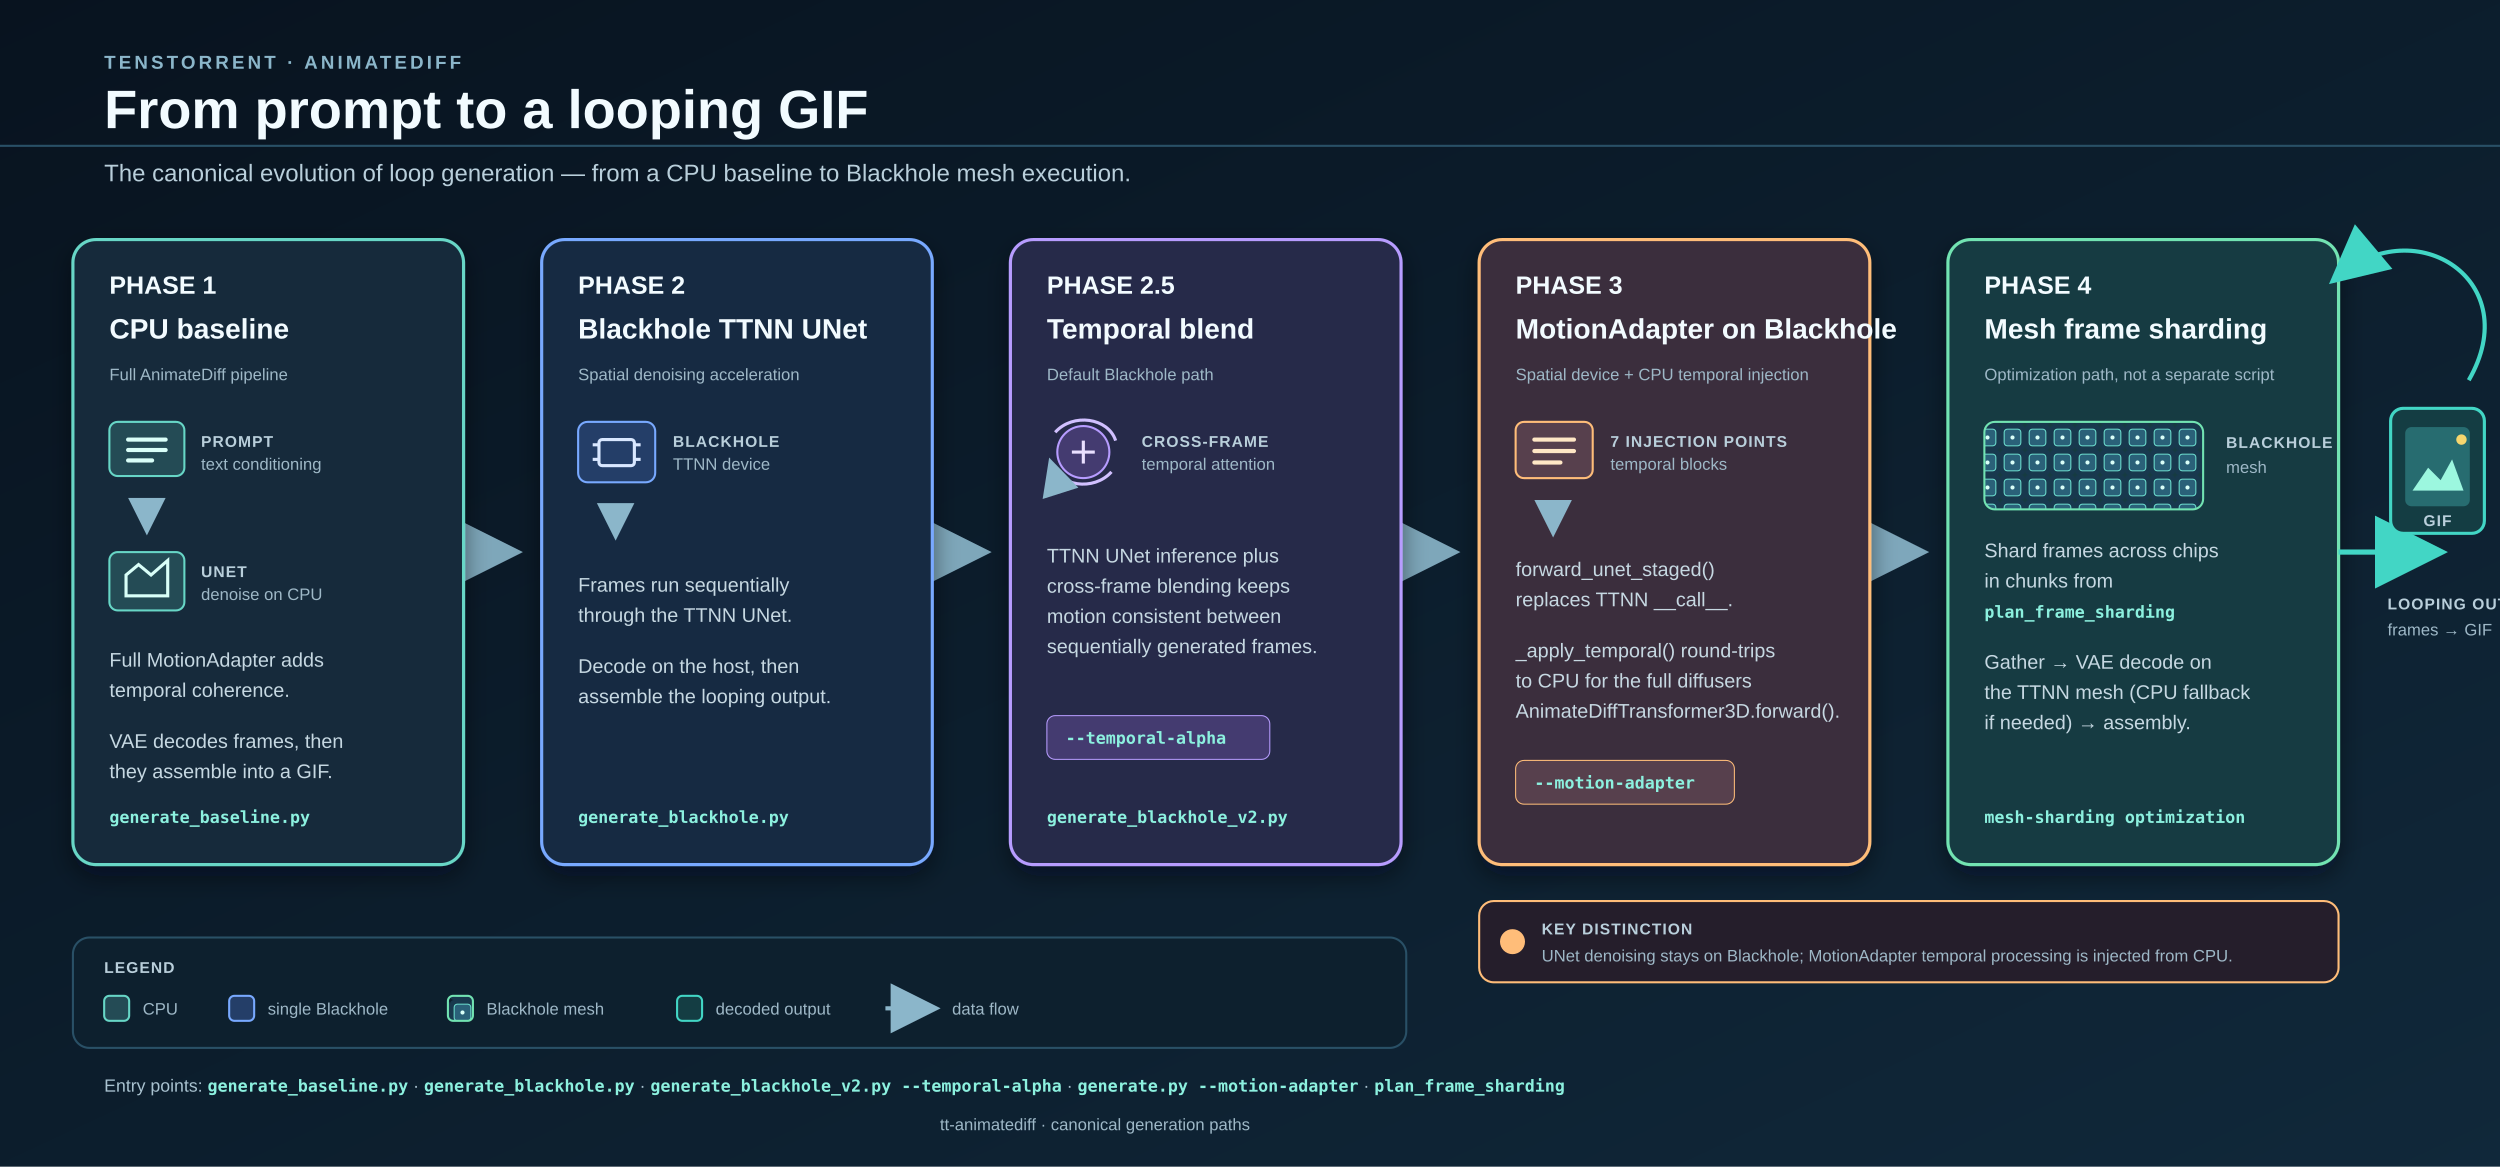
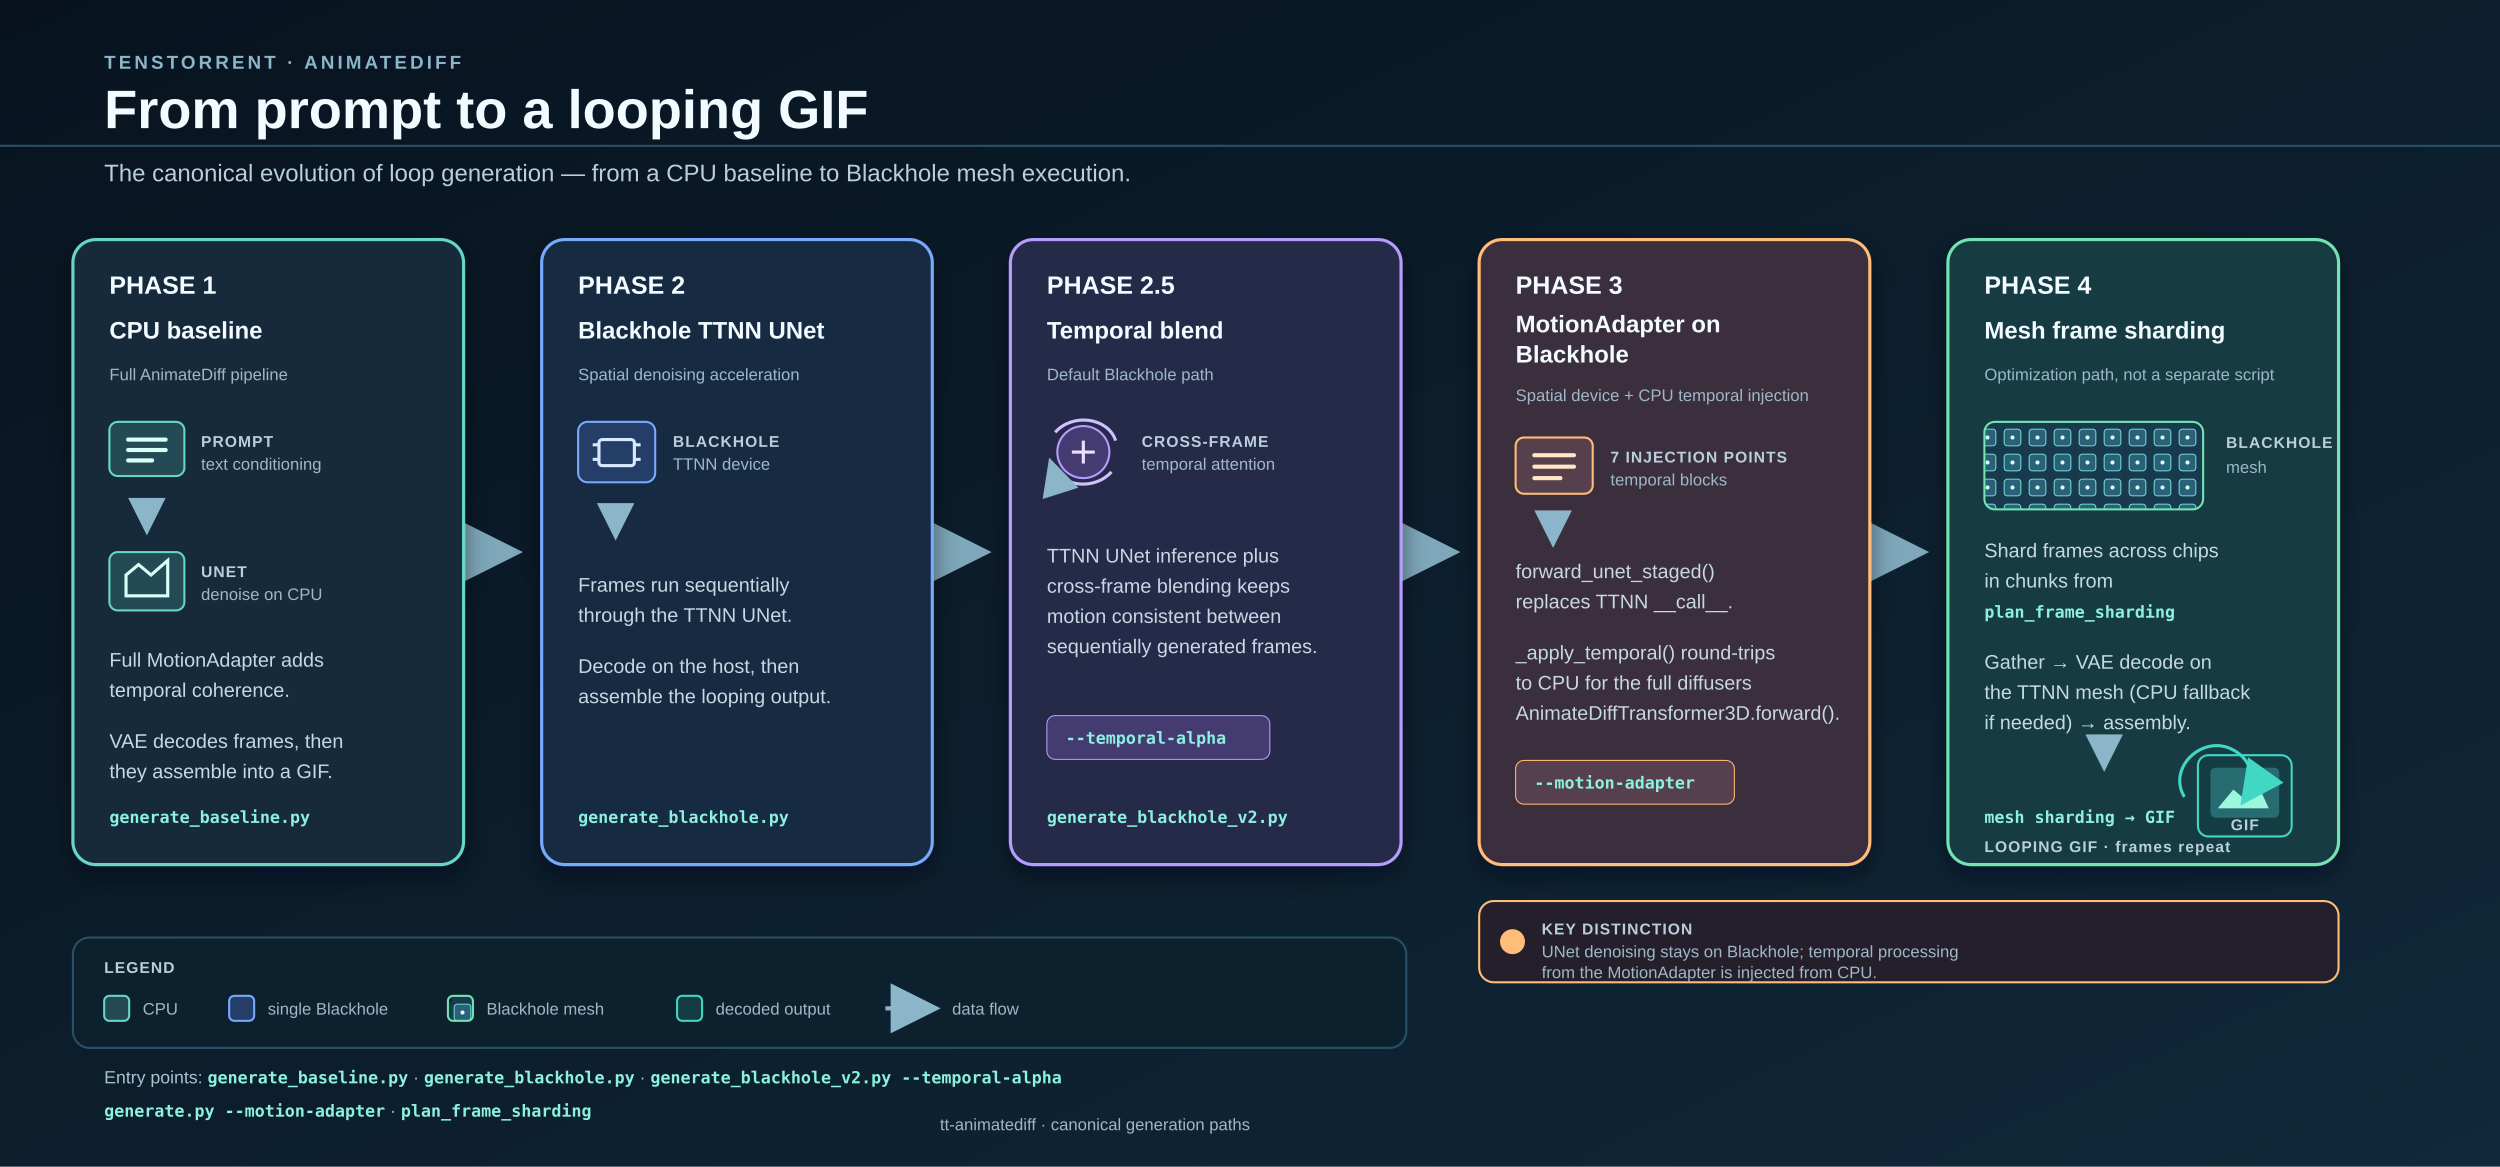
<svg xmlns="http://www.w3.org/2000/svg" width="2400" height="1120" viewBox="0 0 2400 1120" role="img" aria-labelledby="title desc">
  <defs>
    <linearGradient id="bg" x1="0" x2="1" y1="0" y2="1">
      <stop offset="0" stop-color="#08131f" />
      <stop offset="1" stop-color="#10283a" />
    </linearGradient>
    <linearGradient id="hero" x1="0" x2="1">
      <stop offset="0" stop-color="#42d6c5" />
      <stop offset="1" stop-color="#79a9ff" />
    </linearGradient>
    <filter id="shadow" x="-20%" y="-20%" width="140%" height="150%">
      <feDropShadow dx="0" dy="10" stdDeviation="12" flood-color="#020912" flood-opacity=".45" />
    </filter>
    <marker id="arrow" markerWidth="12" markerHeight="12" refX="10" refY="6" orient="auto">
      <path d="M0,0 L12,6 L0,12 Z" fill="#8bb6ca" />
    </marker>
    <marker id="loop-arrow" markerWidth="14" markerHeight="14" refX="11" refY="7" orient="auto">
      <path d="M0,0 L14,7 L0,14 Z" fill="#42d6c5" />
    </marker>
    <pattern id="mesh" width="24" height="24" patternUnits="userSpaceOnUse">
      <rect width="24" height="24" rx="4" fill="#18394e" />
      <rect x="4" y="4" width="16" height="16" rx="3" fill="#2a6179" stroke="#6de0d0" stroke-width="1" />
      <circle cx="12" cy="12" r="2" fill="#d9fff8" />
    </pattern>
    <style>
      .eyebrow { font: 700 18px 'Segoe UI', Arial, sans-serif; letter-spacing: 3px; text-transform: uppercase; fill: #8bb6ca; }
      .title { font: 800 52px 'Segoe UI', Arial, sans-serif; fill: #f2fbff; }
      .subtitle { font: 400 23px 'Segoe UI', Arial, sans-serif; fill: #b9cfdb; }
      .phase { font: 800 24px 'Segoe UI', Arial, sans-serif; fill: #f2fbff; }
-       .card-title { font: 750 27px 'Segoe UI', Arial, sans-serif; fill: #f2fbff; }
+       .card-title { font: 750 23px 'Segoe UI', Arial, sans-serif; fill: #f2fbff; }
      .body { font: 400 19px 'Segoe UI', Arial, sans-serif; fill: #c6d8e2; }
      .small { font: 400 16px 'Segoe UI', Arial, sans-serif; fill: #9eb8c7; }
      .code { font: 600 16px 'SFMono-Regular', Consolas, monospace; fill: #8cf1df; }
      .label { font: 700 15px 'Segoe UI', Arial, sans-serif; letter-spacing: 1px; fill: #b9cfdb; }
      .footer { font: 400 17px 'Segoe UI', Arial, sans-serif; fill: #a9c2d0; }
    </style>
  </defs>
  <rect width="2400" height="1120" fill="url(#bg)" />
  <path d="M0 140 H2400" stroke="#295066" stroke-width="2" />
  <text x="100" y="66" class="eyebrow">TENSTORRENT · ANIMATEDIFF</text>
  <text x="100" y="123" class="title">From prompt to a looping GIF</text>
  <text x="100" y="174" class="subtitle">The canonical evolution of loop generation — from a CPU baseline to Blackhole mesh execution.</text>
  <g fill="none" stroke="#8bb6ca" stroke-width="5" marker-end="url(#arrow)" opacity=".9">
    <path d="M445 530 H492" />
    <path d="M895 530 H942" />
    <path d="M1345 530 H1392" />
    <path d="M1795 530 H1842" />
  </g>
  <g filter="url(#shadow)">
    <rect x="70" y="230" width="375" height="600" rx="22" fill="#142b3b" stroke="#67d6c6" stroke-width="3" />
    <rect x="520" y="230" width="375" height="600" rx="22" fill="#172b43" stroke="#78a9ff" stroke-width="3" />
    <rect x="970" y="230" width="375" height="600" rx="22" fill="#272b48" stroke="#b79cff" stroke-width="3" />
    <rect x="1420" y="230" width="375" height="600" rx="22" fill="#3a2d3d" stroke="#ffbd79" stroke-width="3" />
    <rect x="1870" y="230" width="375" height="600" rx="22" fill="#183b42" stroke="#72e3b2" stroke-width="3" />
  </g>
  <text x="105" y="282" class="phase" fill="#67d6c6">PHASE 1</text>
  <text x="105" y="325" class="card-title">CPU baseline</text>
  <text x="105" y="365" class="small">Full AnimateDiff pipeline</text>
  <g transform="translate(105 405)">
    <rect width="72" height="52" rx="8" fill="#244b55" stroke="#67d6c6" stroke-width="2" />
    <path d="M18 17h36M18 27h36M18 37h23" stroke="#d9fff8" stroke-width="4" stroke-linecap="round" />
    <text x="88" y="24" class="label">PROMPT</text>
    <text x="88" y="46" class="small">text conditioning</text>
  </g>
  <path d="M141 480v28" stroke="#67d6c6" stroke-width="3" marker-end="url(#arrow)" />
  <g transform="translate(105 530)">
    <rect width="72" height="56" rx="8" fill="#244b55" stroke="#67d6c6" stroke-width="2" />
    <path d="M16 42V22l12-10 12 10 16-14v34z" fill="none" stroke="#d9fff8" stroke-width="3" />
    <text x="88" y="24" class="label">UNET</text>
    <text x="88" y="46" class="small">denoise on CPU</text>
  </g>
  <text x="105" y="640" class="body">Full MotionAdapter adds</text>
  <text x="105" y="669" class="body">temporal coherence.</text>
  <text x="105" y="718" class="body">VAE decodes frames, then</text>
  <text x="105" y="747" class="body">they assemble into a GIF.</text>
  <text x="105" y="790" class="code">generate_baseline.py</text>
  <text x="555" y="282" class="phase">PHASE 2</text>
  <text x="555" y="325" class="card-title">Blackhole TTNN UNet</text>
  <text x="555" y="365" class="small">Spatial denoising acceleration</text>
  <g transform="translate(555 405)">
    <rect width="74" height="58" rx="9" fill="#243e68" stroke="#78a9ff" stroke-width="2" />
    <rect x="20" y="17" width="34" height="25" rx="3" fill="none" stroke="#d9e7ff" stroke-width="3" />
    <path d="M14 22h6M54 22h6M14 36h6M54 36h6" stroke="#d9e7ff" stroke-width="3" />
    <text x="91" y="24" class="label">BLACKHOLE</text>
    <text x="91" y="46" class="small">TTNN device</text>
  </g>
  <path d="M591 485v28" stroke="#78a9ff" stroke-width="3" marker-end="url(#arrow)" />
  <text x="555" y="568" class="body">Frames run sequentially</text>
  <text x="555" y="597" class="body">through the TTNN UNet.</text>
  <text x="555" y="646" class="body">Decode on the host, then</text>
  <text x="555" y="675" class="body">assemble the looping output.</text>
  <text x="555" y="790" class="code">generate_blackhole.py</text>
  <text x="1005" y="282" class="phase">PHASE 2.5</text>
  <text x="1005" y="325" class="card-title">Temporal blend</text>
  <text x="1005" y="365" class="small">Default Blackhole path</text>
  <g transform="translate(1005 405)">
    <circle cx="35" cy="29" r="25" fill="#443b70" stroke="#b79cff" stroke-width="2" />
    <path d="M24 29h22M35 18v22" stroke="#eadfff" stroke-width="3" />
    <path d="M8 10c17-19 51-14 58 8M62 48c-17 19-51 14-58-8" fill="none" stroke="#d1c0ff" stroke-width="3" marker-end="url(#arrow)" />
    <text x="91" y="24" class="label">CROSS-FRAME</text>
    <text x="91" y="46" class="small">temporal attention</text>
  </g>
  <text x="1005" y="540" class="body">TTNN UNet inference plus</text>
  <text x="1005" y="569" class="body">cross-frame blending keeps</text>
  <text x="1005" y="598" class="body">motion consistent between</text>
  <text x="1005" y="627" class="body">sequentially generated frames.</text>
  <rect x="1005" y="687" width="214" height="42" rx="8" fill="#443b70" stroke="#b79cff" />
  <text x="1023" y="714" class="code">--temporal-alpha</text>
  <text x="1005" y="790" class="code">generate_blackhole_v2.py</text>
  <text x="1455" y="282" class="phase">PHASE 3</text>
-   <text x="1455" y="325" class="card-title">MotionAdapter on Blackhole</text>
-   <text x="1455" y="365" class="small">Spatial device + CPU temporal injection</text>
-   <g transform="translate(1455 405)">
+   <text x="1455" y="319" class="card-title">MotionAdapter on</text>
+   <text x="1455" y="348" class="card-title">Blackhole</text>
+   <text x="1455" y="385" class="small">Spatial device + CPU temporal injection</text>
+   <g transform="translate(1455 420)">
    <rect width="74" height="54" rx="8" fill="#57404d" stroke="#ffbd79" stroke-width="2" />
    <path d="M18 17h38M18 28h38M18 39h25" stroke="#ffe7c5" stroke-width="4" stroke-linecap="round" />
    <text x="91" y="24" class="label">7 INJECTION POINTS</text>
    <text x="91" y="46" class="small">temporal blocks</text>
  </g>
-   <path d="M1491 480v30" stroke="#ffbd79" stroke-width="3" marker-end="url(#arrow)" />
-   <text x="1455" y="553" class="body">forward_unet_staged()</text>
-   <text x="1455" y="582" class="body">replaces TTNN __call__.</text>
-   <text x="1455" y="631" class="body">_apply_temporal() round-trips</text>
-   <text x="1455" y="660" class="body">to CPU for the full diffusers</text>
-   <text x="1455" y="689" class="body">AnimateDiffTransformer3D.forward().</text>
+   <path d="M1491 495v25" stroke="#ffbd79" stroke-width="3" marker-end="url(#arrow)" />
+   <text x="1455" y="555" class="body">forward_unet_staged()</text>
+   <text x="1455" y="584" class="body">replaces TTNN __call__.</text>
+   <text x="1455" y="633" class="body">_apply_temporal() round-trips</text>
+   <text x="1455" y="662" class="body">to CPU for the full diffusers</text>
+   <text x="1455" y="691" class="body">AnimateDiffTransformer3D.forward().</text>
  <rect x="1455" y="730" width="210" height="42" rx="8" fill="#57404d" stroke="#ffbd79" />
  <text x="1473" y="757" class="code">--motion-adapter</text>
  <text x="1905" y="282" class="phase">PHASE 4</text>
  <text x="1905" y="325" class="card-title">Mesh frame sharding</text>
  <text x="1905" y="365" class="small">Optimization path, not a separate script</text>
  <rect x="1905" y="405" width="210" height="84" rx="10" fill="url(#mesh)" stroke="#72e3b2" stroke-width="2" />
  <text x="2137" y="430" class="label">BLACKHOLE</text>
  <text x="2137" y="454" class="small">mesh</text>
  <text x="1905" y="535" class="body">Shard frames across chips</text>
  <text x="1905" y="564" class="body">in chunks from</text>
  <text x="1905" y="593" class="code">plan_frame_sharding</text>
  <text x="1905" y="642" class="body">Gather → VAE decode on</text>
  <text x="1905" y="671" class="body">the TTNN mesh (CPU fallback</text>
  <text x="1905" y="700" class="body">if needed) → assembly.</text>
-   <text x="1905" y="790" class="code">mesh-sharding optimization</text>
+   <path d="M2020 720v15" stroke="#72e3b2" stroke-width="3" marker-end="url(#arrow)" />
+   <rect x="2110" y="725" width="90" height="78" rx="10" fill="#143d43" stroke="#42d6c5" stroke-width="2" />
+   <rect x="2122" y="737" width="66" height="48" rx="5" fill="#276c70" />
+   <path d="M2129 776l15-18 12 10 11-16 11 24z" fill="#9cf7df" />
+   <text x="2155" y="797" text-anchor="middle" class="label">GIF</text>
+   <path d="M2097 765c-17-28 18-61 47-45 19 10 22 32 12 46" fill="none" stroke="#42d6c5" stroke-width="3" marker-end="url(#loop-arrow)" />
+   <text x="1905" y="790" class="code">mesh sharding → GIF</text>
+   <text x="1905" y="818" class="label">LOOPING GIF · frames repeat</text>
  <rect x="1420" y="865" width="825" height="78" rx="14" fill="#251e2b" stroke="#ffbd79" stroke-width="2" />
  <circle cx="1452" cy="904" r="12" fill="#ffbd79" />
  <text x="1480" y="897" class="label">KEY DISTINCTION</text>
-   <text x="1480" y="923" class="small">UNet denoising stays on Blackhole; MotionAdapter temporal processing is injected from CPU.</text>
-   <path d="M2245 530 C2300 530 2310 530 2335 530" fill="none" stroke="#42d6c5" stroke-width="5" marker-end="url(#loop-arrow)" />
-   <g transform="translate(2295 392)">
-     <rect width="90" height="120" rx="12" fill="#143d43" stroke="#42d6c5" stroke-width="3" />
-     <rect x="14" y="18" width="62" height="76" rx="6" fill="#276c70" />
-     <path d="M21 79l15-22 12 12 11-20 11 30z" fill="#9cf7df" />
-     <circle cx="68" cy="30" r="5" fill="#f6d66e" />
-     <text x="45" y="113" text-anchor="middle" class="label">GIF</text>
-   </g>
-   <path d="M2370 365 C2425 270 2320 202 2245 265" fill="none" stroke="#42d6c5" stroke-width="4" marker-end="url(#loop-arrow)" />
-   <text x="2292" y="585" class="label">LOOPING OUTPUT</text>
-   <text x="2292" y="610" class="small">frames → GIF → repeat</text>
+   <text x="1480" y="919" class="small">UNet denoising stays on Blackhole; temporal processing</text>
+   <text x="1480" y="939" class="small">from the MotionAdapter is injected from CPU.</text>
  <rect x="70" y="900" width="1280" height="106" rx="16" fill="#0d202e" stroke="#295066" stroke-width="2" />
  <text x="100" y="934" class="label">LEGEND</text>
  <rect x="100" y="956" width="24" height="24" rx="5" fill="#244b55" stroke="#67d6c6" stroke-width="2" />
  <text x="137" y="974" class="small">CPU</text>
  <rect x="220" y="956" width="24" height="24" rx="5" fill="#243e68" stroke="#78a9ff" stroke-width="2" />
  <text x="257" y="974" class="small">single Blackhole</text>
  <rect x="430" y="956" width="24" height="24" rx="5" fill="url(#mesh)" stroke="#72e3b2" stroke-width="2" />
  <text x="467" y="974" class="small">Blackhole mesh</text>
  <rect x="650" y="956" width="24" height="24" rx="5" fill="#143d43" stroke="#42d6c5" stroke-width="2" />
  <text x="687" y="974" class="small">decoded output</text>
  <path d="M850 968h45" stroke="#8bb6ca" stroke-width="4" marker-end="url(#arrow)" />
  <text x="914" y="974" class="small">data flow</text>
-   <text x="100" y="1048" class="footer">Entry points: <tspan class="code">generate_baseline.py</tspan> · <tspan class="code">generate_blackhole.py</tspan> · <tspan class="code">generate_blackhole_v2.py --temporal-alpha</tspan> · <tspan class="code">generate.py --motion-adapter</tspan> · <tspan class="code">plan_frame_sharding</tspan>
+   <text x="100" y="1040" class="footer">Entry points: <tspan class="code">generate_baseline.py</tspan> · <tspan class="code">generate_blackhole.py</tspan> · <tspan class="code">generate_blackhole_v2.py --temporal-alpha</tspan>
+   </text>
+   <text x="100" y="1072" class="footer">
+     <tspan class="code">generate.py --motion-adapter</tspan> · <tspan class="code">plan_frame_sharding</tspan>
  </text>
  <text x="1200" y="1085" text-anchor="end" class="small">tt-animatediff · canonical generation paths</text>
</svg>
